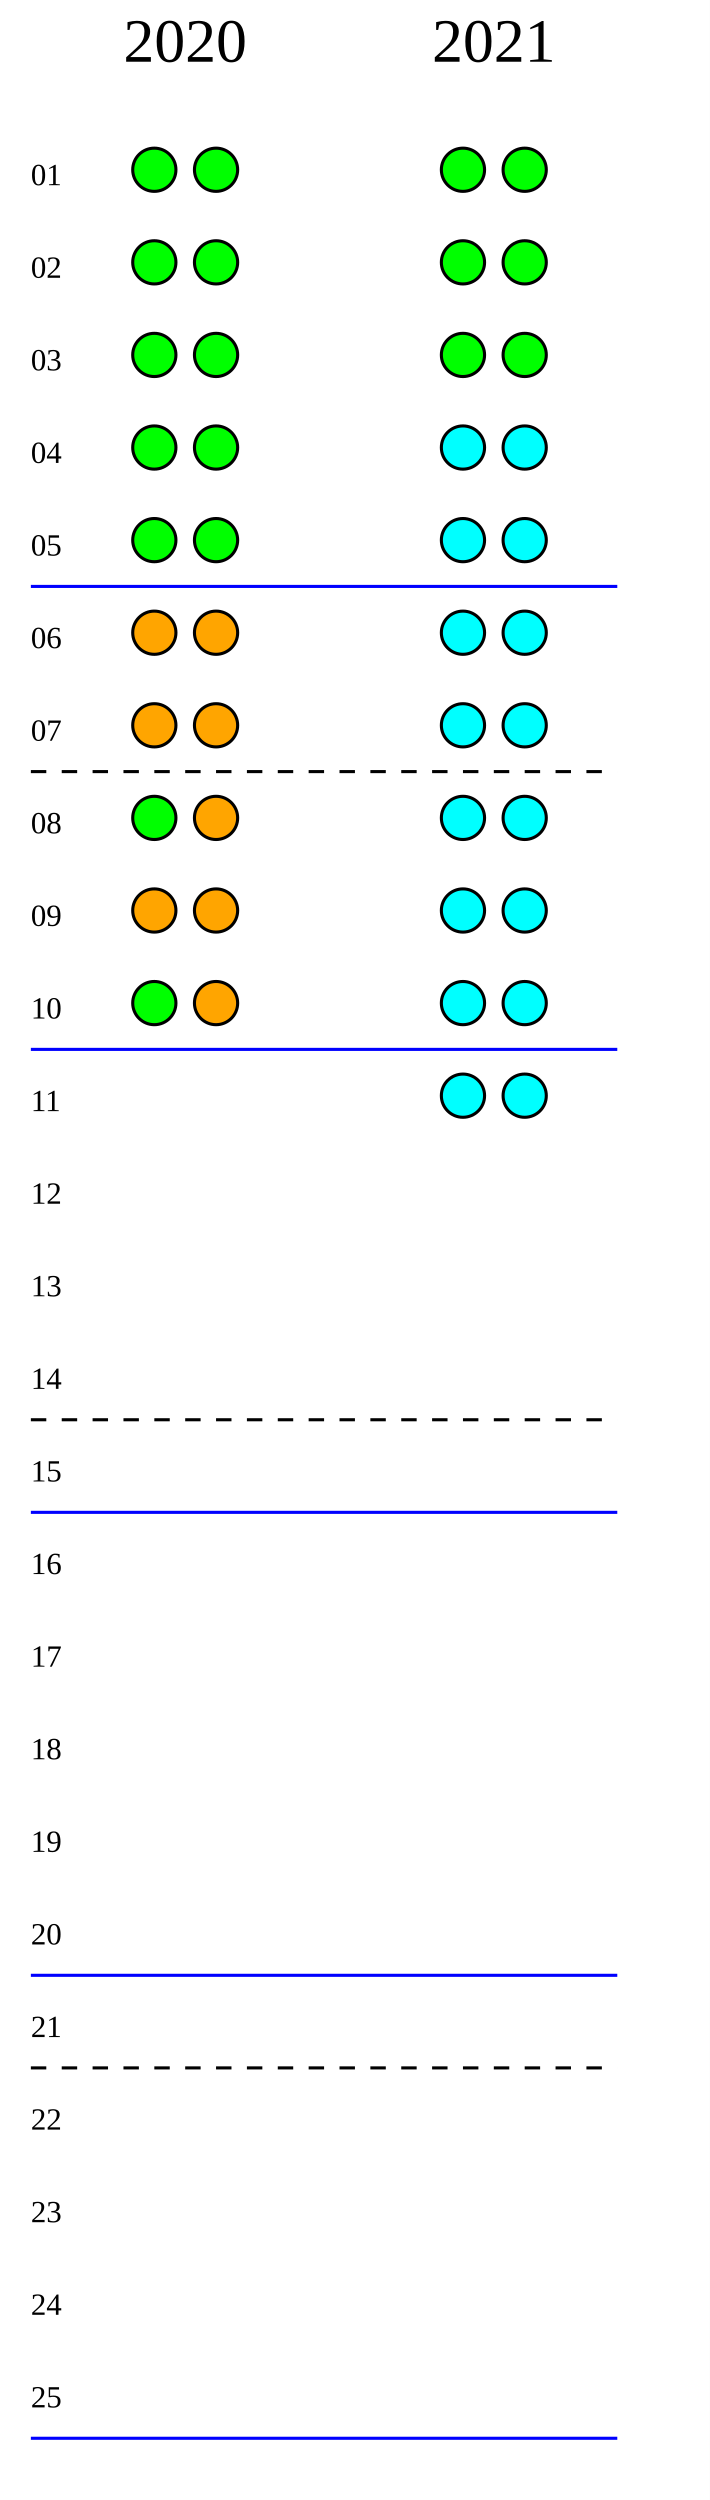
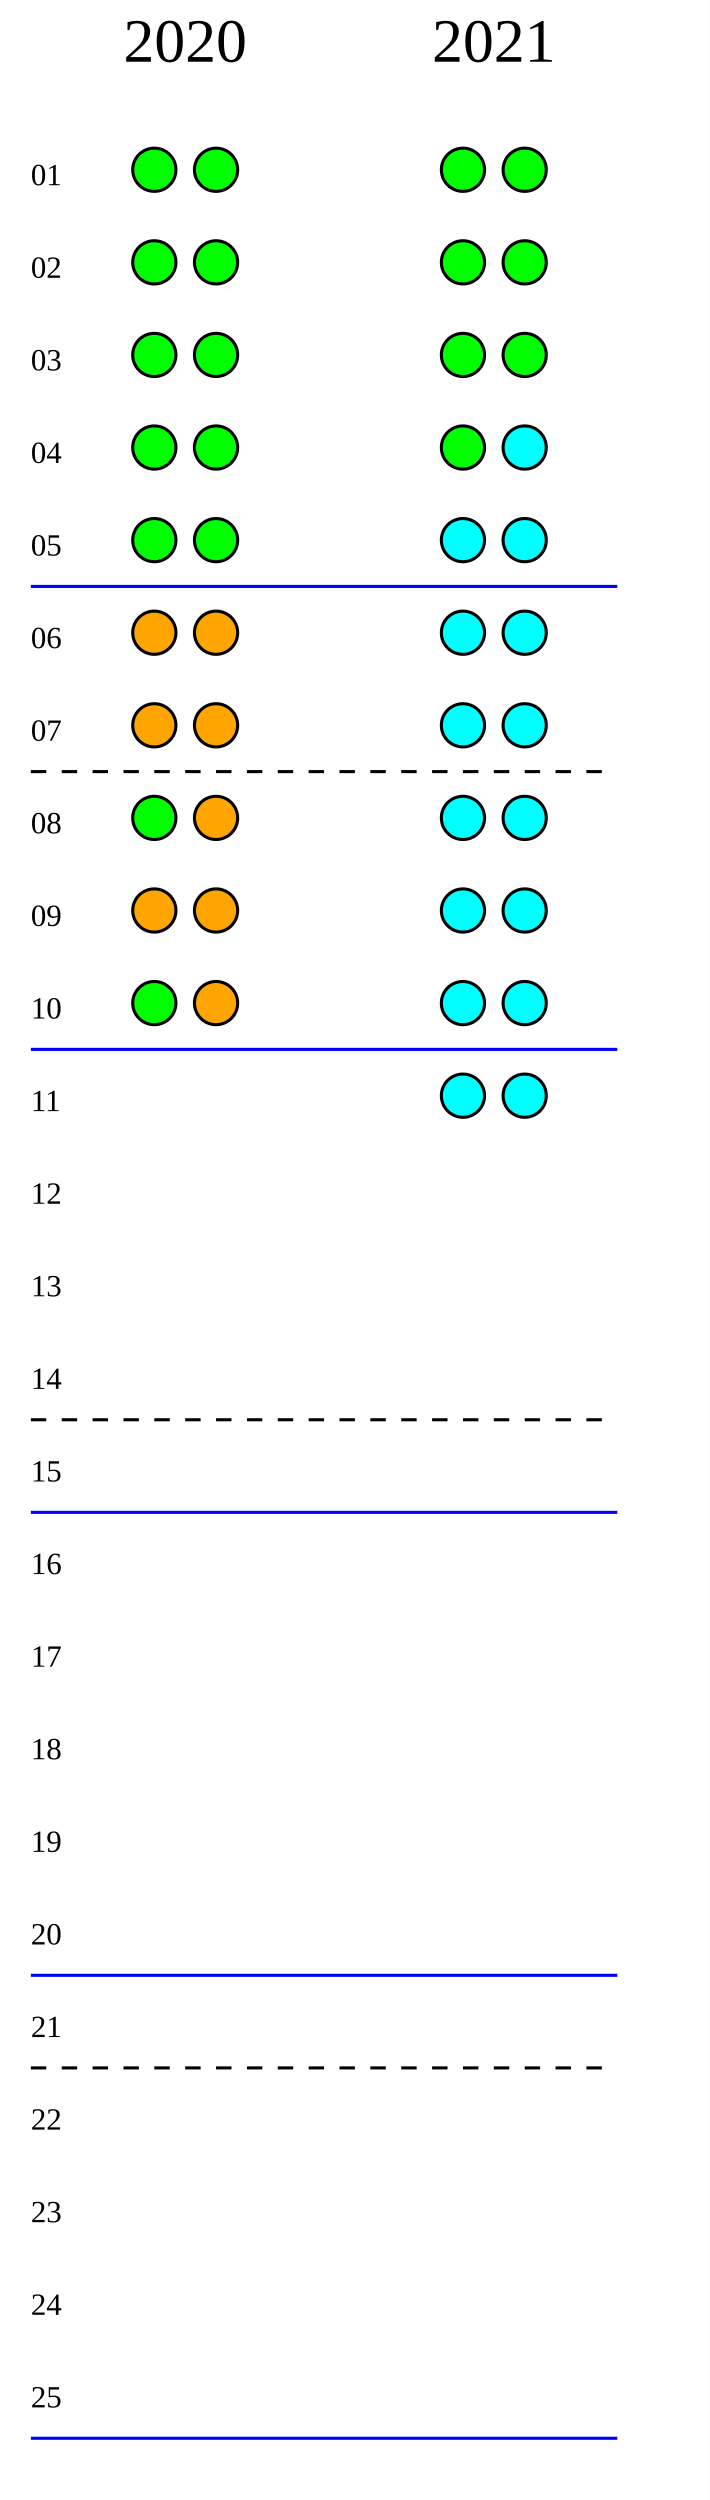
<svg xmlns="http://www.w3.org/2000/svg" height="810" viewBox="0 0 230 810" width="230">
  <rect fill="white" height="100%" width="100%" />
  <text font-size="20" text-anchor="middle" x="60" y="20">
2020
</text>
  <circle cx="50" cy="55" fill="lime" r="7" stroke="black" />
  <circle cx="70" cy="55" fill="lime" r="7" stroke="black" />
  <circle cx="50" cy="85" fill="lime" r="7" stroke="black" />
  <circle cx="70" cy="85" fill="lime" r="7" stroke="black" />
  <circle cx="50" cy="115" fill="lime" r="7" stroke="black" />
  <circle cx="70" cy="115" fill="lime" r="7" stroke="black" />
  <circle cx="50" cy="145" fill="lime" r="7" stroke="black" />
  <circle cx="70" cy="145" fill="lime" r="7" stroke="black" />
  <circle cx="50" cy="175" fill="lime" r="7" stroke="black" />
  <circle cx="70" cy="175" fill="lime" r="7" stroke="black" />
  <circle cx="50" cy="205" fill="orange" r="7" stroke="black" />
  <circle cx="70" cy="205" fill="orange" r="7" stroke="black" />
  <circle cx="50" cy="235" fill="orange" r="7" stroke="black" />
  <circle cx="70" cy="235" fill="orange" r="7" stroke="black" />
  <circle cx="50" cy="265" fill="lime" r="7" stroke="black" />
  <circle cx="70" cy="265" fill="orange" r="7" stroke="black" />
  <circle cx="50" cy="295" fill="orange" r="7" stroke="black" />
  <circle cx="70" cy="295" fill="orange" r="7" stroke="black" />
  <circle cx="50" cy="325" fill="lime" r="7" stroke="black" />
  <circle cx="70" cy="325" fill="orange" r="7" stroke="black" />
  <text font-size="20" text-anchor="middle" x="160" y="20">
2021
</text>
  <circle cx="150" cy="55" fill="lime" r="7" stroke="black" />
  <circle cx="170" cy="55" fill="lime" r="7" stroke="black" />
  <circle cx="150" cy="85" fill="lime" r="7" stroke="black" />
  <circle cx="170" cy="85" fill="lime" r="7" stroke="black" />
  <circle cx="150" cy="115" fill="lime" r="7" stroke="black" />
  <circle cx="170" cy="115" fill="lime" r="7" stroke="black" />
-   <circle cx="150" cy="145" fill="cyan" r="7" stroke="black" />
+   <circle cx="150" cy="145" fill="lime" r="7" stroke="black" />
  <circle cx="170" cy="145" fill="cyan" r="7" stroke="black" />
  <circle cx="150" cy="175" fill="cyan" r="7" stroke="black" />
  <circle cx="170" cy="175" fill="cyan" r="7" stroke="black" />
  <circle cx="150" cy="205" fill="cyan" r="7" stroke="black" />
  <circle cx="170" cy="205" fill="cyan" r="7" stroke="black" />
  <circle cx="150" cy="235" fill="cyan" r="7" stroke="black" />
  <circle cx="170" cy="235" fill="cyan" r="7" stroke="black" />
  <circle cx="150" cy="265" fill="cyan" r="7" stroke="black" />
  <circle cx="170" cy="265" fill="cyan" r="7" stroke="black" />
  <circle cx="150" cy="295" fill="cyan" r="7" stroke="black" />
  <circle cx="170" cy="295" fill="cyan" r="7" stroke="black" />
  <circle cx="150" cy="325" fill="cyan" r="7" stroke="black" />
  <circle cx="170" cy="325" fill="cyan" r="7" stroke="black" />
  <circle cx="150" cy="355" fill="cyan" r="7" stroke="black" />
  <circle cx="170" cy="355" fill="cyan" r="7" stroke="black" />
  <text font-size="10" x="10" y="60">
01
</text>
  <text font-size="10" x="10" y="90">
02
</text>
  <text font-size="10" x="10" y="120">
03
</text>
  <text font-size="10" x="10" y="150">
04
</text>
  <text font-size="10" x="10" y="180">
05
</text>
  <line stroke="blue" x1="10" x2="200" y1="190" y2="190" />
  <text font-size="10" x="10" y="210">
06
</text>
  <text font-size="10" x="10" y="240">
07
</text>
  <line stroke="black" stroke-dasharray="5,5" x1="10" x2="200" y1="250" y2="250" />
  <text font-size="10" x="10" y="270">
08
</text>
  <text font-size="10" x="10" y="300">
09
</text>
  <text font-size="10" x="10" y="330">
10
</text>
  <line stroke="blue" x1="10" x2="200" y1="340" y2="340" />
  <text font-size="10" x="10" y="360">
11
</text>
  <text font-size="10" x="10" y="390">
12
</text>
  <text font-size="10" x="10" y="420">
13
</text>
  <text font-size="10" x="10" y="450">
14
</text>
  <line stroke="black" stroke-dasharray="5,5" x1="10" x2="200" y1="460" y2="460" />
  <text font-size="10" x="10" y="480">
15
</text>
  <line stroke="blue" x1="10" x2="200" y1="490" y2="490" />
  <text font-size="10" x="10" y="510">
16
</text>
  <text font-size="10" x="10" y="540">
17
</text>
  <text font-size="10" x="10" y="570">
18
</text>
  <text font-size="10" x="10" y="600">
19
</text>
  <text font-size="10" x="10" y="630">
20
</text>
  <line stroke="blue" x1="10" x2="200" y1="640" y2="640" />
  <text font-size="10" x="10" y="660">
21
</text>
  <line stroke="black" stroke-dasharray="5,5" x1="10" x2="200" y1="670" y2="670" />
  <text font-size="10" x="10" y="690">
22
</text>
  <text font-size="10" x="10" y="720">
23
</text>
  <text font-size="10" x="10" y="750">
24
</text>
  <text font-size="10" x="10" y="780">
25
</text>
  <line stroke="blue" x1="10" x2="200" y1="790" y2="790" />
</svg>
